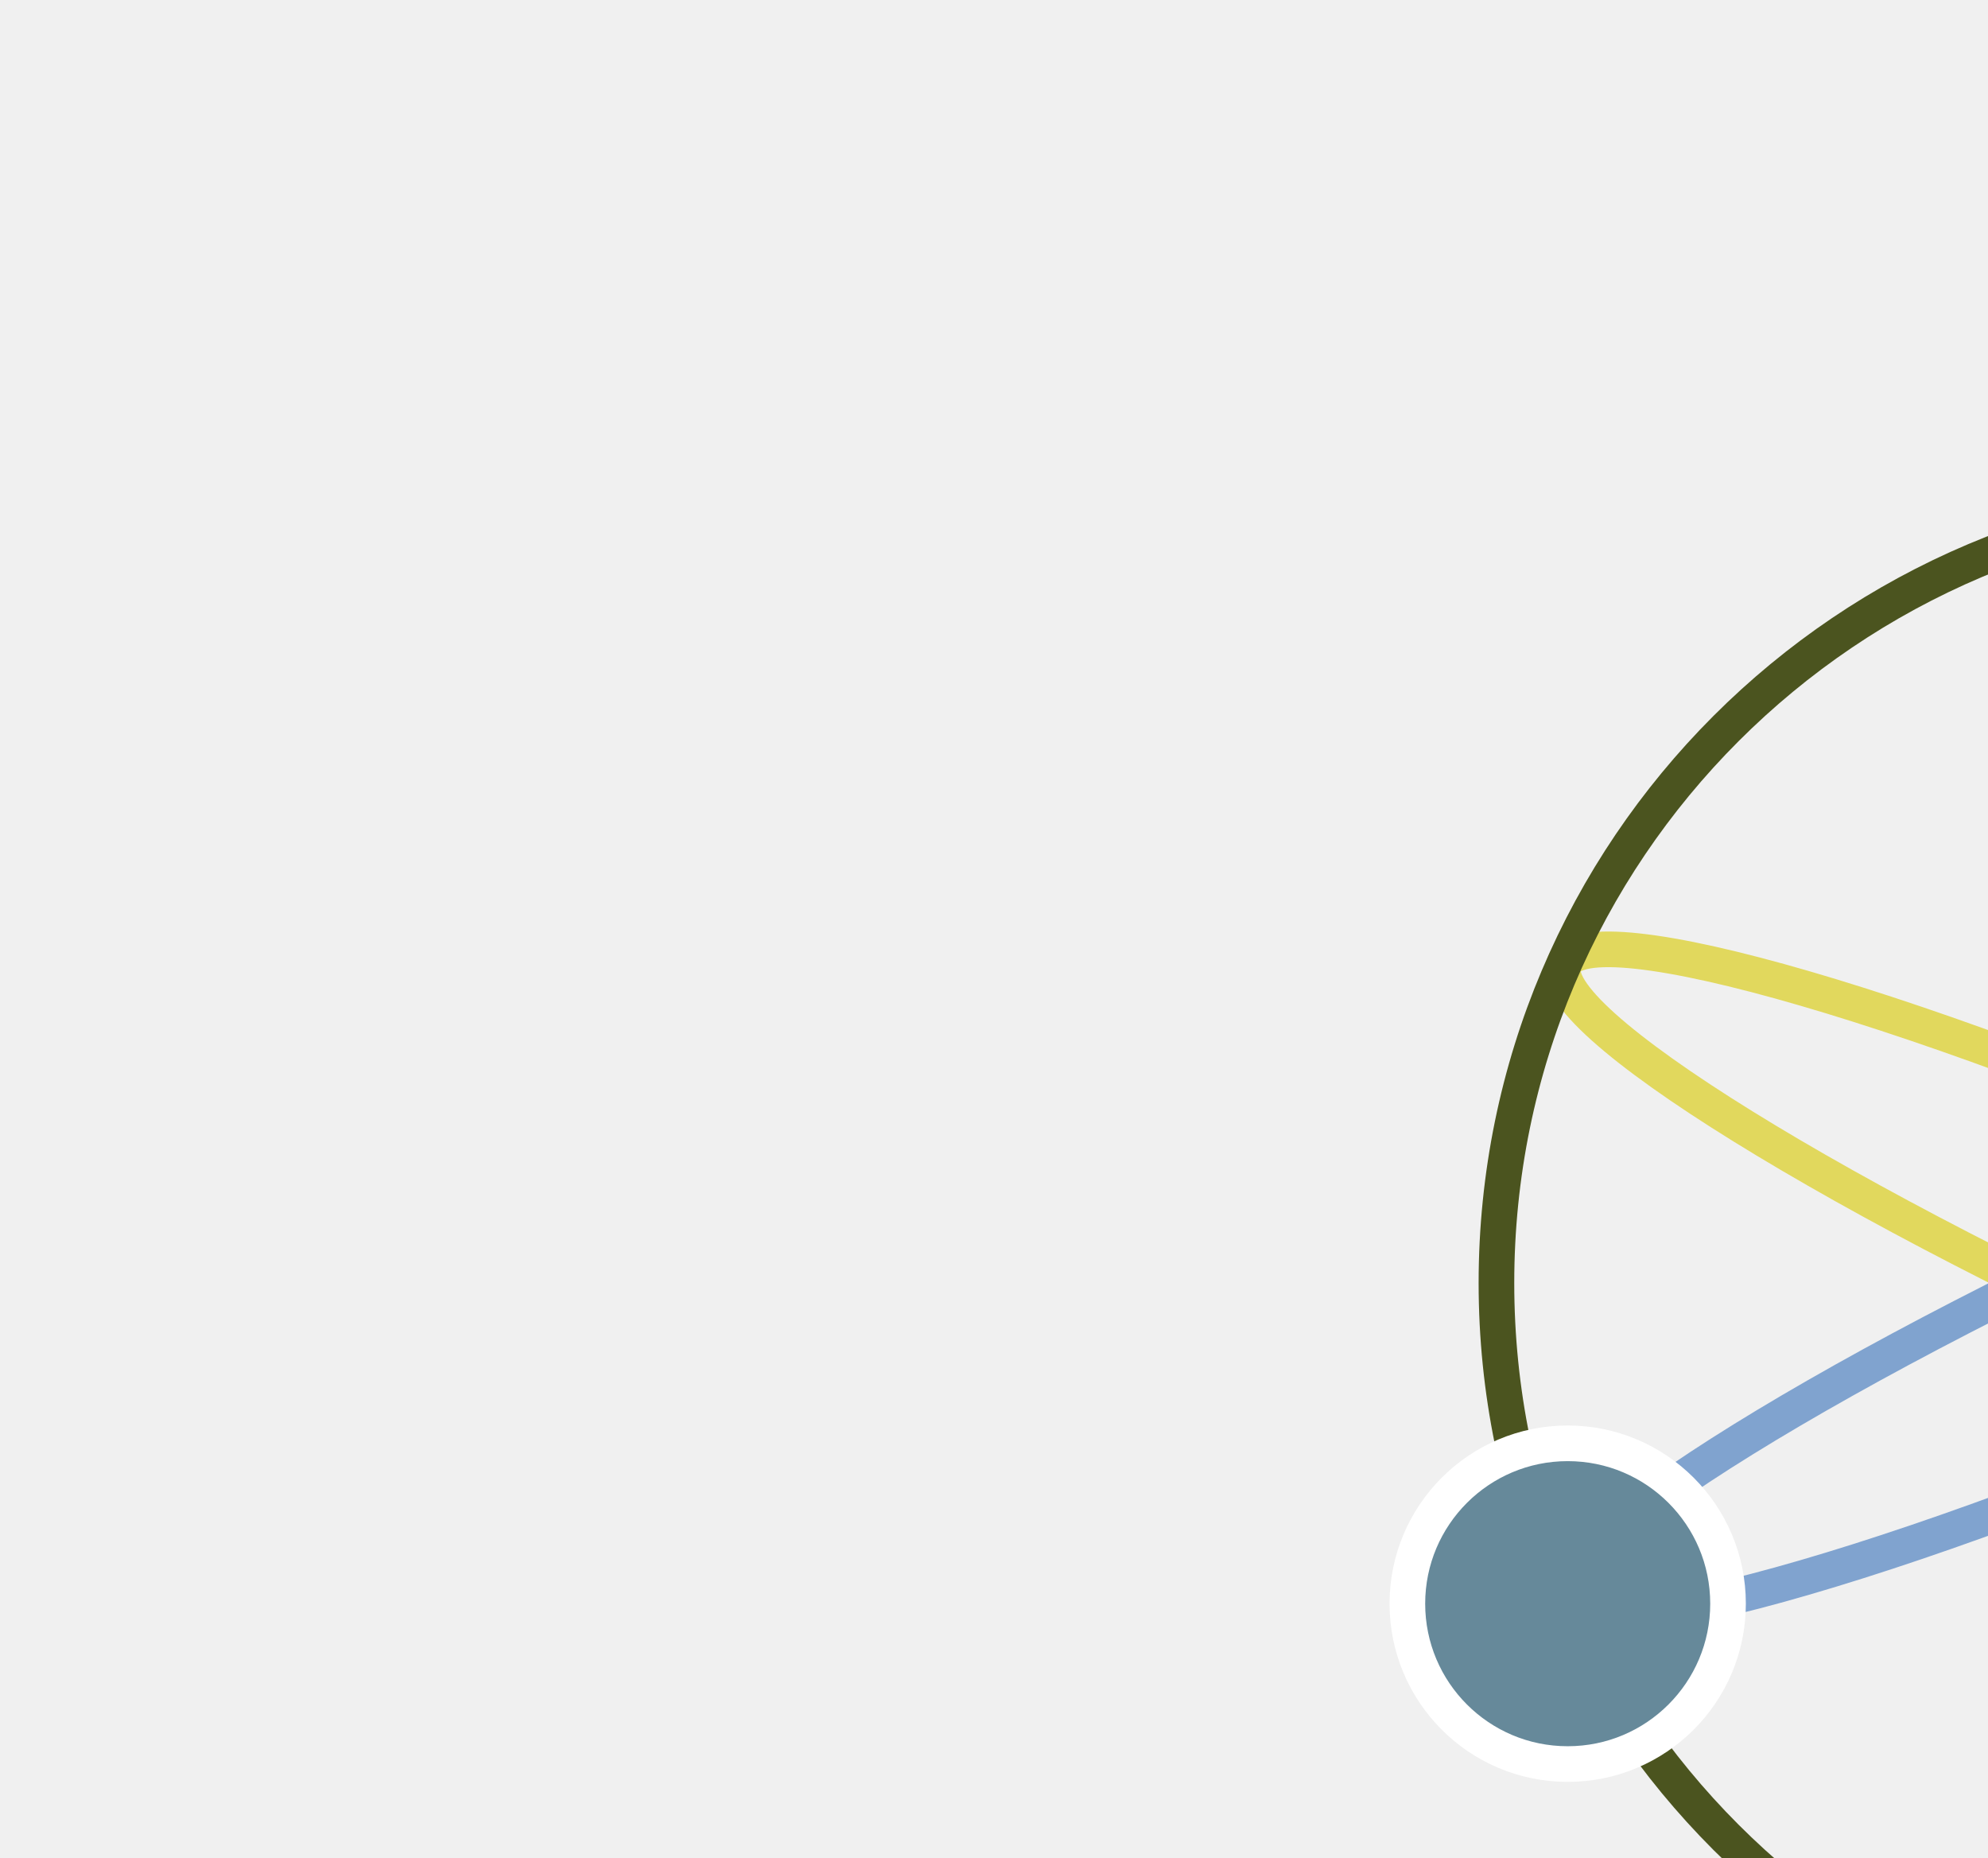
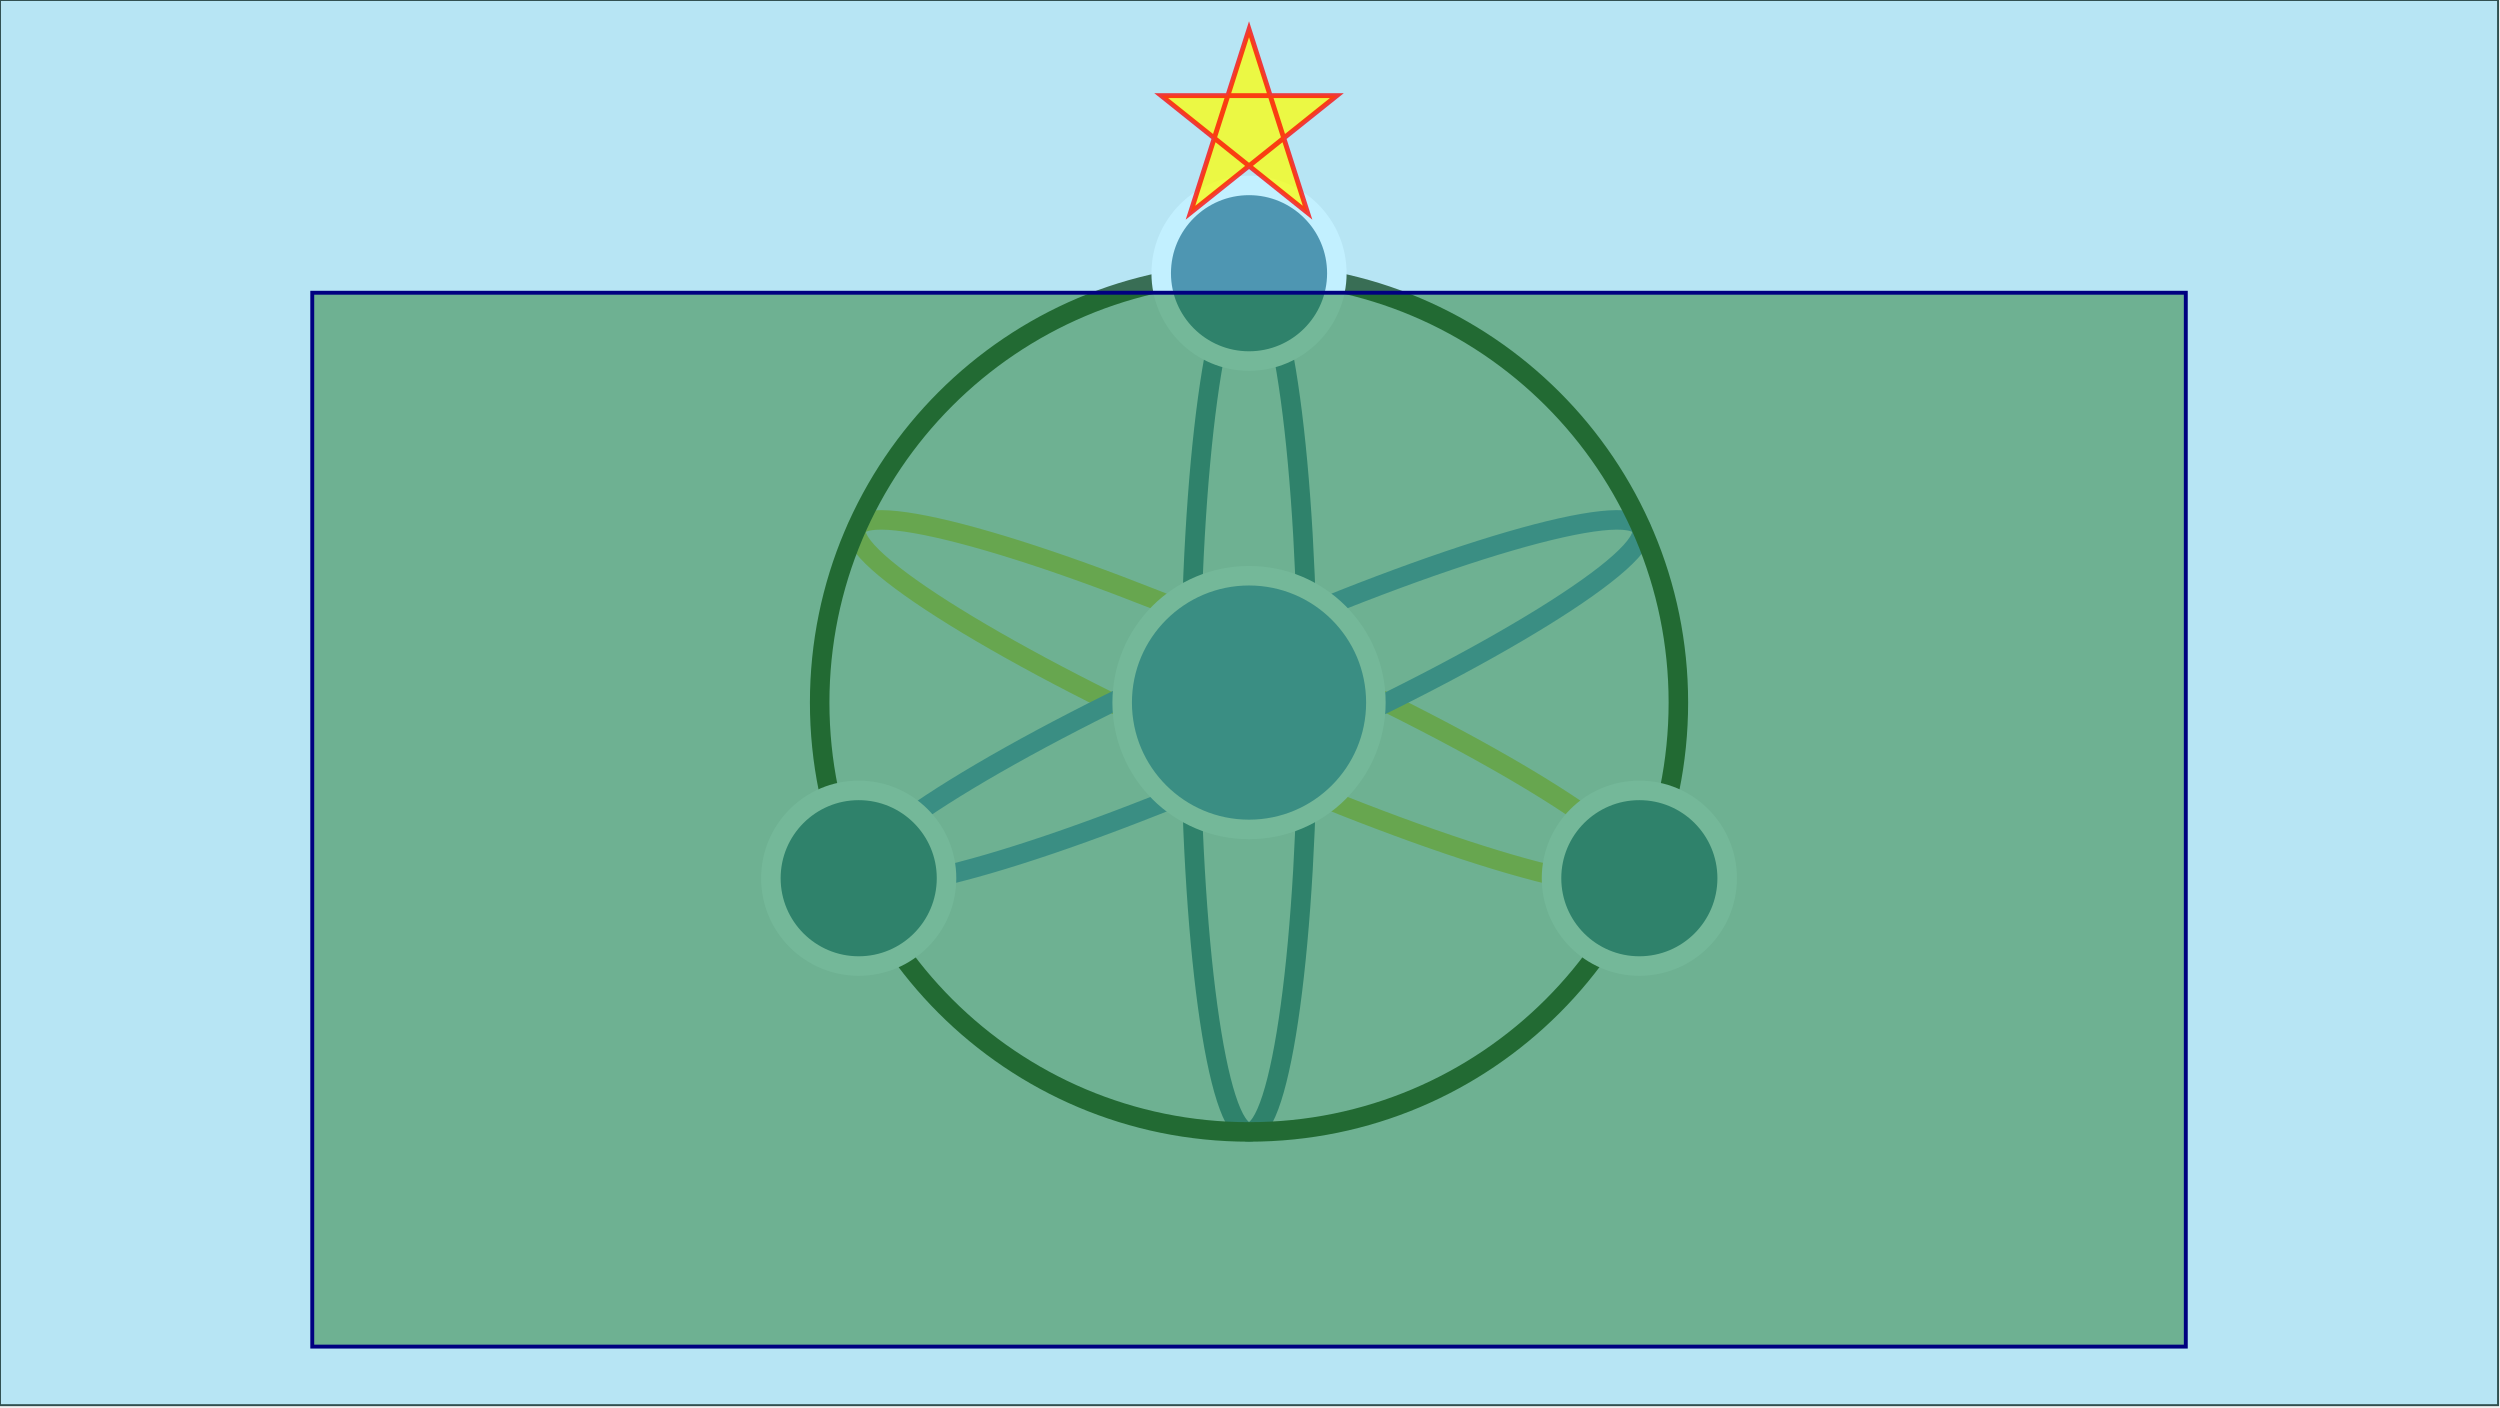
<svg xmlns="http://www.w3.org/2000/svg">
  <g stroke-width="2" transform="translate(640,360) scale(5)">
    <g fill="none">
      <ellipse stroke="rgb(102,137,154)" rx="6" ry="44" />
      <ellipse stroke="rgb(225,216,93)" rx="6" ry="44" transform="rotate(-66)" />
      <ellipse stroke="rgb(128,163,207)" rx="6" ry="44" transform="rotate(66)" />
      <circle stroke="rgb(75,84,31)" r="44" />
    </g>
    <g fill="rgb(102,137,154)" stroke="white" stroke-width="2">
      <circle fill="rgb(128,163,207)" r="13" />
      <circle cy="-44" r="9" />
      <circle cx="-40" cy="18" r="9" />
      <circle cx="40" cy="18" r="9" />
    </g>
  </g>
+   <rect stroke="darkslategray" x="0" y="0" width="1280" height="720" fill="deepskyblue" fill-opacity="0.24" />
+   <polygon fill-opacity="0.72" fill="yellow" stroke="red" stroke-width="5" stroke-opacity="0.75" points="100,10 40,198 190,78 10,78 160,198" transform="translate(590, 10) scale(0.5)" />
+   <g transform="translate(160, 150)" stroke-width="2" stroke="navy">
+     <rect fill-opacity="0.4" x="0" y="0" width="960" height="540" fill="rgb(0,100,0)  " />
+   </g>
</svg>
